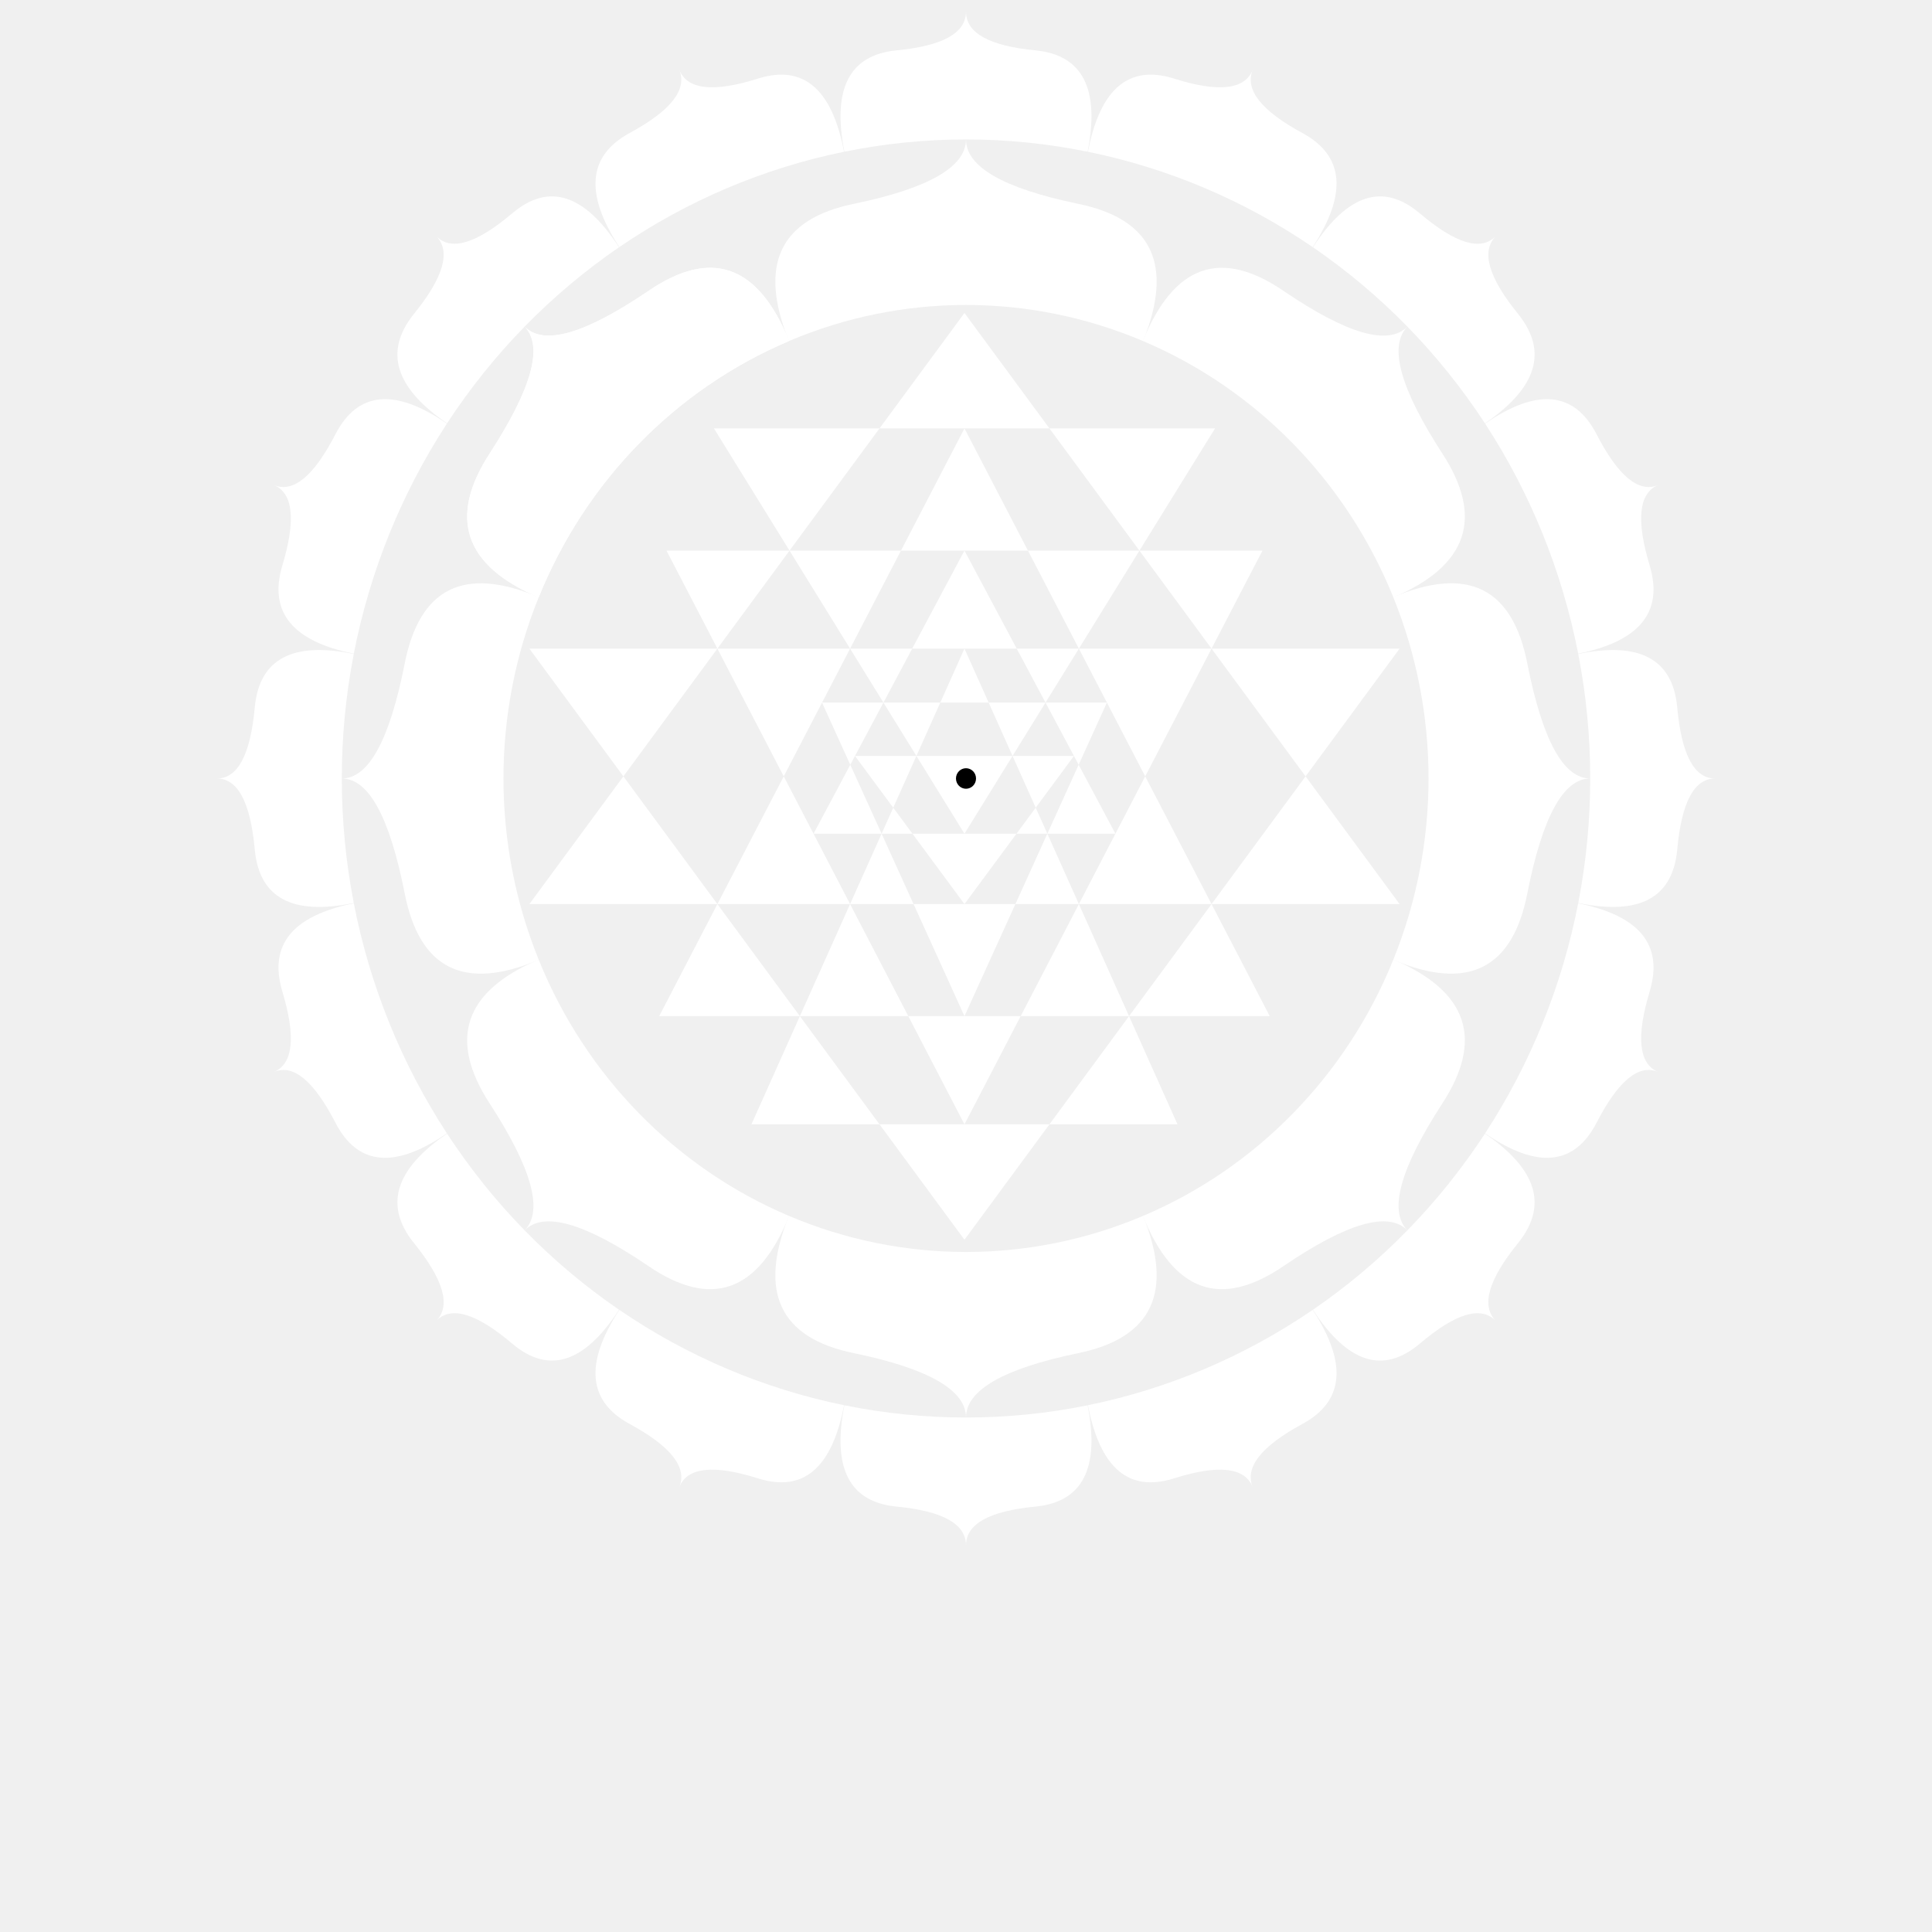
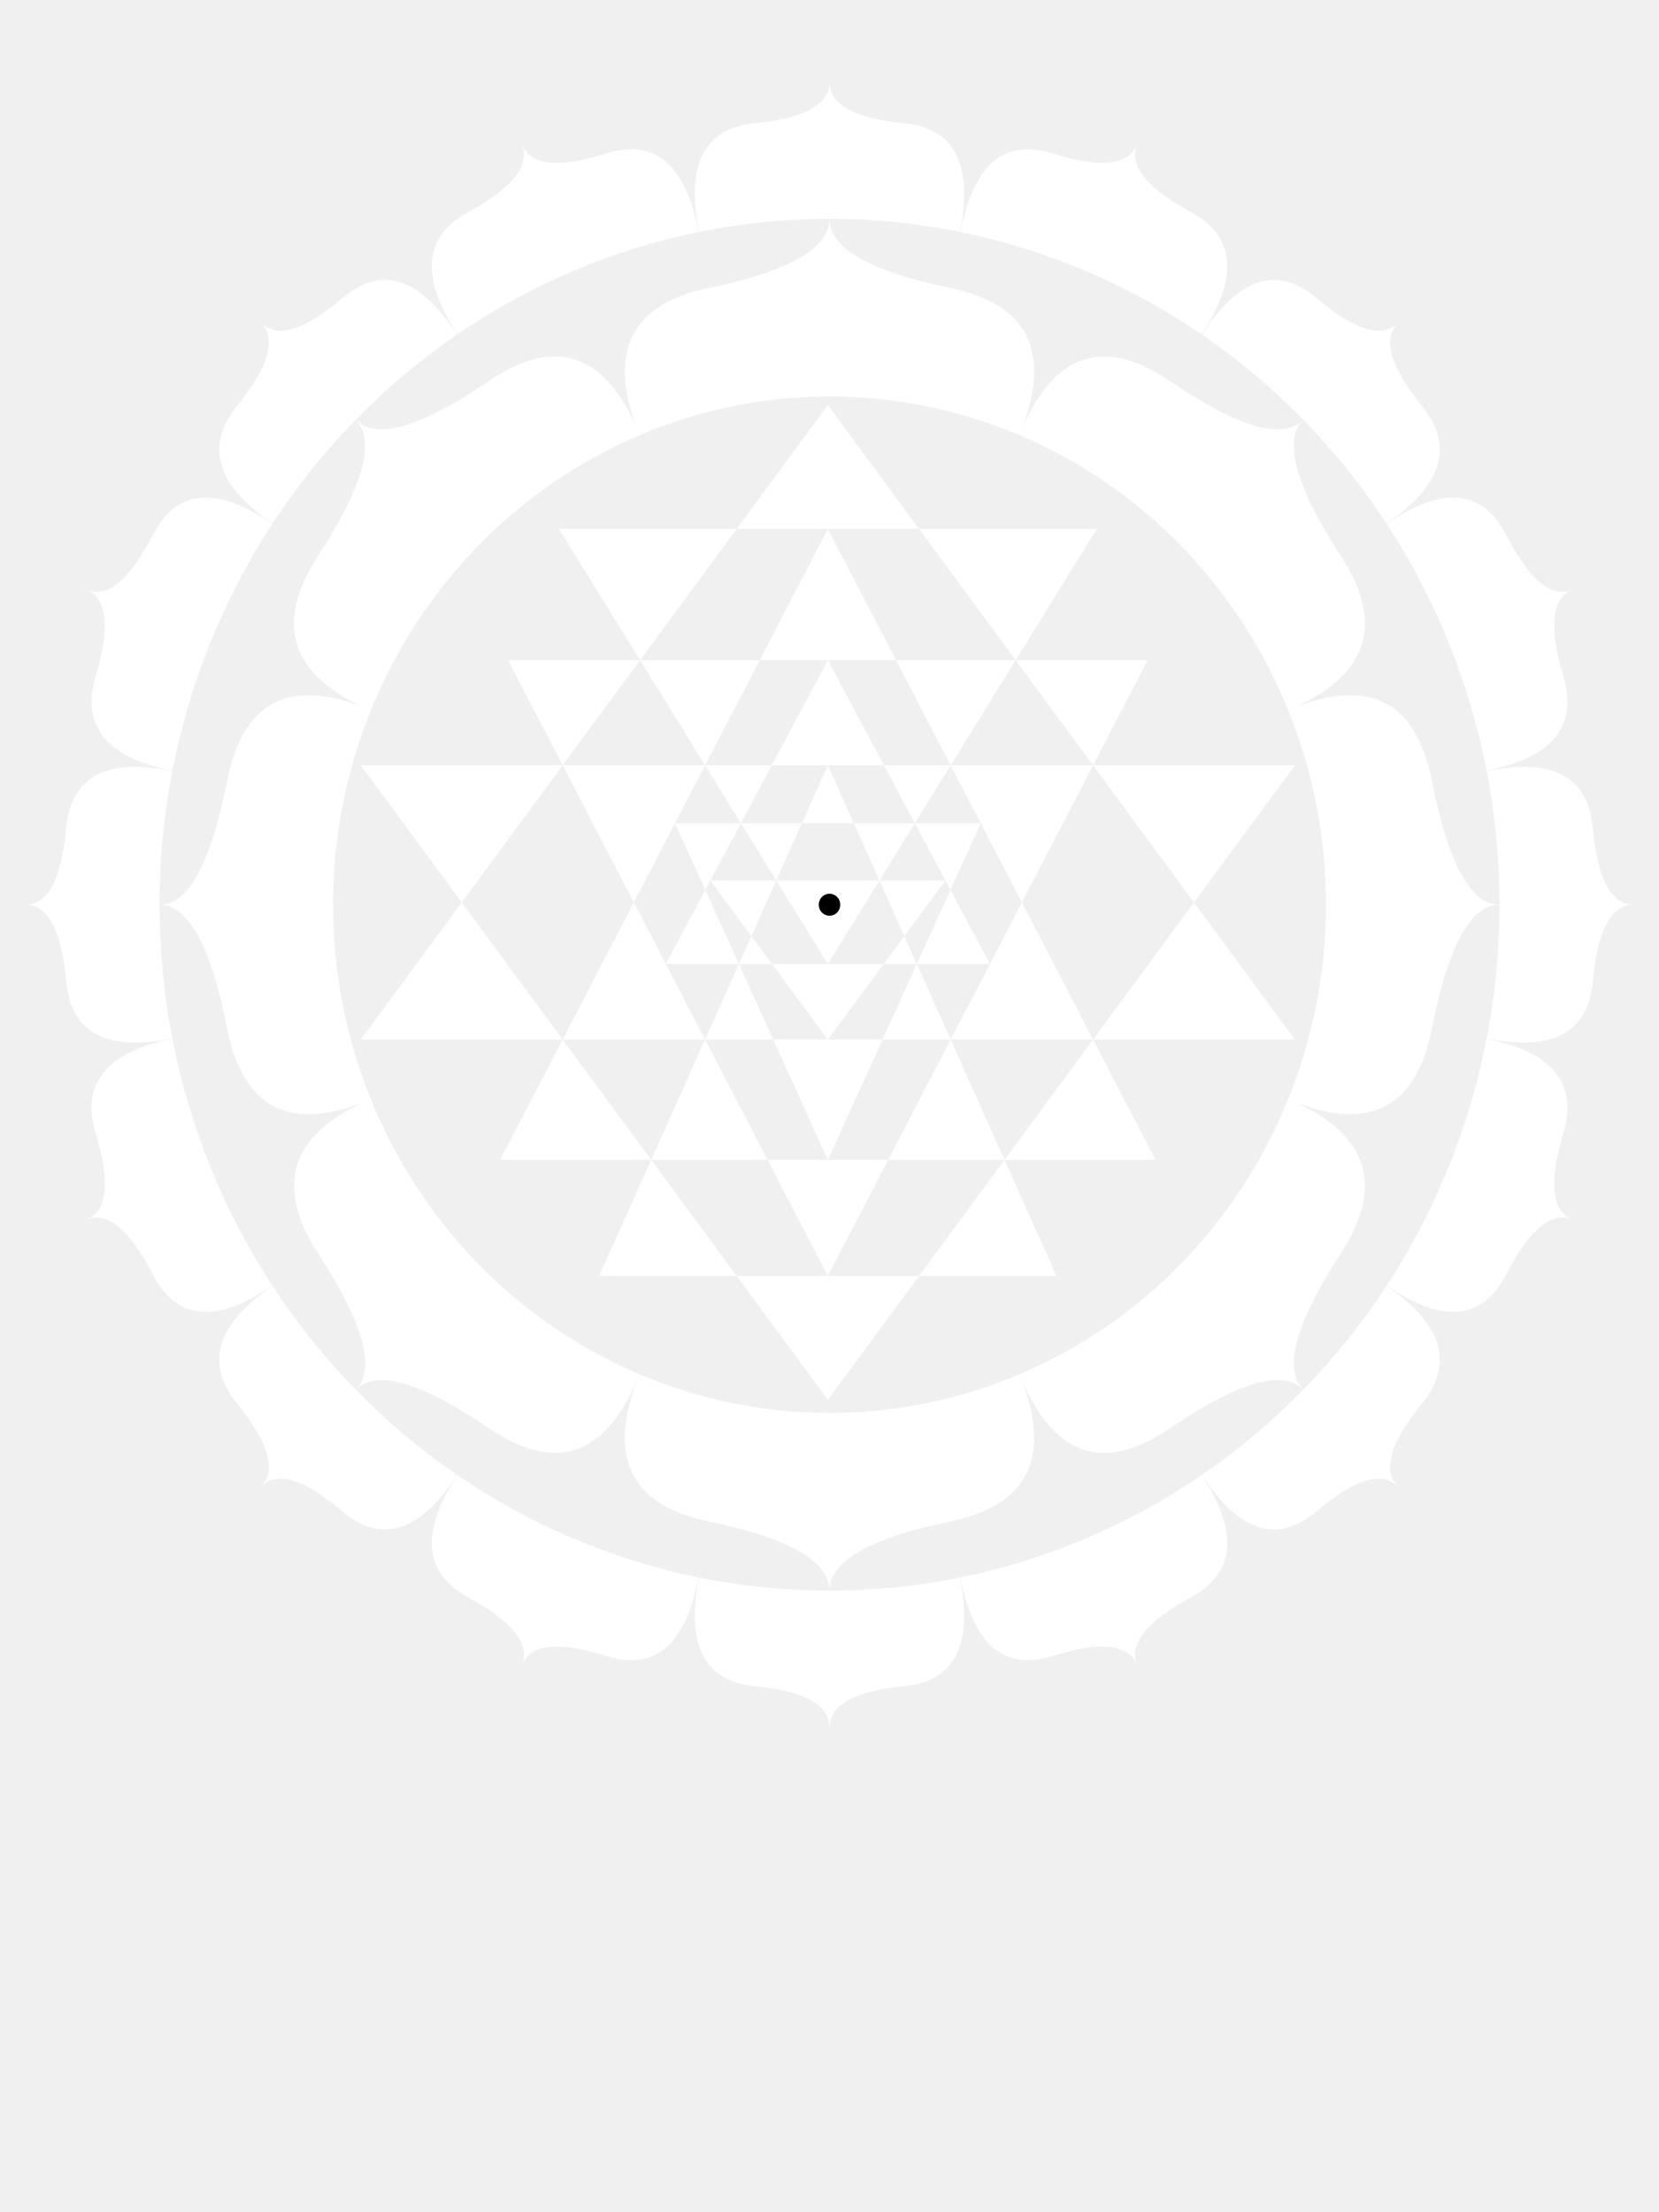
- <svg xmlns="http://www.w3.org/2000/svg" xmlns:xlink="http://www.w3.org/1999/xlink" version="1.1" x="0px" y="0px" viewBox="0 0 100 125" enable-background="new 0 0 100 100" width="100px" height="100px" fill="#fff" xml:space="preserve">
+ <svg xmlns="http://www.w3.org/2000/svg" xmlns:xlink="http://www.w3.org/1999/xlink" version="1.1" x="0px" y="0px" viewBox="0 0 100 125" enable-background="new 0 0 100 100" width="75px" height="100px" fill="#fff" xml:space="preserve">
  <g>
    <defs>
      <path id="x" d="M42.131,9.815c-0.797-4.064,0.319-6.249,3.351-6.555C48.494,2.975,50,2.137,50,0.75    c0,1.388,1.505,2.225,4.516,2.511c3.032,0.306,4.149,2.491,3.353,6.555C52.676,8.758,47.327,8.758,42.131,9.815" />
    </defs>
    <defs>
      <path id="w" d="M57.889,9.819c0.783-4.066,2.631-5.647,5.547-4.742c2.889,0.916,4.594,0.732,5.112-0.551    c-0.519,1.283,0.561,2.646,3.236,4.09c2.687,1.471,2.9,3.927,0.646,7.369C68.023,12.973,63.084,10.879,57.889,9.819" />
    </defs>
    <defs>
      <path id="v" d="M72.447,15.997c2.241-3.452,4.542-4.188,6.895-2.208c2.327,1.977,3.971,2.476,4.932,1.494    c-0.961,0.981-0.474,2.664,1.459,5.046c1.933,2.412,1.211,4.765-2.158,7.061C80.63,22.882,76.85,19.011,72.447,15.997" />
    </defs>
    <defs>
      <path id="u" d="M83.586,27.407c3.361-2.31,5.76-2.089,7.197,0.661c1.41,2.739,2.742,3.843,3.996,3.312    c-1.254,0.531-1.433,2.275-0.538,5.234c0.884,2.984-0.661,4.877-4.633,5.677C88.573,36.974,86.527,31.916,83.586,27.407" />
    </defs>
    <defs>
      <path id="t" d="M89.612,42.312c3.969-0.817,6.104,0.326,6.402,3.431c0.278,3.083,1.097,4.625,2.454,4.625    c-1.357,0-2.176,1.541-2.454,4.623c-0.299,3.106-2.434,4.249-6.402,3.433C90.646,53.105,90.646,47.63,89.612,42.312" />
    </defs>
    <defs>
      <path id="s" d="M89.608,58.445c3.972,0.8,5.517,2.691,4.633,5.678c-0.895,2.957-0.716,4.701,0.538,5.233    c-1.254-0.532-2.586,0.571-3.996,3.312c-1.438,2.75-3.836,2.971-7.197,0.659C86.527,68.82,88.573,63.762,89.608,58.445" />
    </defs>
    <defs>
      <path id="r" d="M83.574,73.347c3.369,2.296,4.091,4.649,2.158,7.062c-1.933,2.382-2.42,4.064-1.459,5.046    c-0.961-0.981-2.604-0.485-4.932,1.493c-2.353,1.979-4.653,1.241-6.895-2.207C76.85,81.725,80.63,77.854,83.574,73.347" />
    </defs>
    <defs>
      <path id="q" d="M72.43,84.751c2.255,3.441,2.041,5.898-0.646,7.369c-2.676,1.442-3.755,2.808-3.236,4.089    c-0.519-1.281-2.224-1.467-5.112-0.551c-2.916,0.906-4.764-0.676-5.547-4.74C63.084,89.857,68.023,87.762,72.43,84.751" />
    </defs>
    <defs>
      <path id="p" d="M57.869,90.922c0.797,4.062-0.32,6.246-3.353,6.552C51.506,97.761,50,98.598,50,99.986    c0-1.389-1.506-2.226-4.519-2.513c-3.031-0.306-4.148-2.49-3.351-6.552C47.327,91.977,52.676,91.977,57.869,90.922" />
    </defs>
    <defs>
      <path id="o" d="M42.111,90.918c-0.782,4.064-2.63,5.646-5.546,4.74c-2.889-0.916-4.593-0.73-5.112,0.551    c0.519-1.281-0.559-2.646-3.235-4.089c-2.686-1.471-2.901-3.928-0.646-7.369C31.977,87.762,36.917,89.857,42.111,90.918" />
    </defs>
    <defs>
      <path id="n" d="M27.554,84.74c-2.242,3.448-4.542,4.186-6.896,2.207c-2.328-1.979-3.971-2.475-4.929-1.493    c0.958-0.981,0.471-2.664-1.46-5.046c-1.932-2.412-1.213-4.766,2.158-7.062C19.37,77.854,23.151,81.725,27.554,84.74" />
    </defs>
    <defs>
      <path id="m" d="M16.415,73.327c-3.362,2.312-5.761,2.091-7.197-0.659c-1.411-2.74-2.742-3.844-3.996-3.312    c1.253-0.532,1.432-2.276,0.538-5.233c-0.885-2.986,0.66-4.878,4.632-5.678C11.427,63.762,13.474,68.82,16.415,73.327" />
    </defs>
    <defs>
      <path id="l" d="M10.389,58.424c-3.97,0.816-6.104-0.326-6.403-3.433c-0.279-3.082-1.097-4.623-2.454-4.623    c1.357,0,2.174-1.542,2.454-4.625c0.299-3.104,2.434-4.248,6.403-3.431C9.356,47.63,9.356,53.105,10.389,58.424" />
    </defs>
    <defs>
      <path id="k" d="M10.392,42.291c-3.972-0.799-5.517-2.692-4.632-5.677c0.894-2.958,0.715-4.703-0.538-5.234    c1.253,0.531,2.584-0.573,3.996-3.312c1.437-2.75,3.835-2.971,7.197-0.661C13.474,31.916,11.427,36.973,10.392,42.291" />
    </defs>
    <defs>
      <path id="j" d="M16.426,27.389c-3.371-2.296-4.09-4.649-2.158-7.061c1.932-2.382,2.418-4.064,1.46-5.046    c0.958,0.981,2.601,0.483,4.929-1.494c2.355-1.979,4.654-1.243,6.896,2.208C23.151,19.011,19.37,22.882,16.426,27.389" />
    </defs>
    <defs>
      <path id="i" d="M27.572,15.985c-2.256-3.442-2.04-5.898,0.646-7.369c2.676-1.444,3.754-2.807,3.235-4.09    c0.519,1.283,2.224,1.467,5.112,0.551c2.916-0.905,4.765,0.676,5.546,4.742C36.917,10.879,31.977,12.973,27.572,15.985" />
    </defs>
    <defs>
      <path id="h" d="M38.542,22.066c-1.996-4.941-0.589-7.902,4.218-8.882C47.586,12.183,50,10.796,50,9.018    c0,1.778,2.415,3.165,7.242,4.167c4.806,0.98,6.211,3.941,4.216,8.882C54.122,18.953,45.877,18.953,38.542,22.066" />
    </defs>
    <defs>
      <path id="g" d="M61.445,22.061c2.003-4.938,5.041-6.014,9.118-3.228c4.104,2.788,6.771,3.552,7.997,2.296    c-1.227,1.255-0.479,3.985,2.242,8.187c2.722,4.173,1.672,7.284-3.152,9.334C74.613,31.138,68.784,25.169,61.445,22.061" />
    </defs>
    <defs>
      <path id="f" d="M77.645,38.636c4.827-2.041,7.721-0.602,8.677,4.319c0.978,4.942,2.333,7.413,4.067,7.413    c-1.734,0-3.09,2.471-4.067,7.411c-0.956,4.921-3.85,6.361-8.677,4.319C80.687,54.586,80.687,46.147,77.645,38.636" />
    </defs>
    <defs>
      <path id="e" d="M77.65,62.084c4.824,2.051,5.874,5.163,3.152,9.335c-2.722,4.201-3.469,6.932-2.242,8.188    c-1.227-1.257-3.893-0.492-7.997,2.294c-4.077,2.788-7.115,1.711-9.118-3.227C68.784,75.565,74.613,69.598,77.65,62.084" />
    </defs>
    <defs>
      <path id="d" d="M61.458,78.668c1.995,4.941,0.59,7.903-4.216,8.883C52.415,88.552,50,89.94,50,91.717    c0-1.776-2.414-3.165-7.24-4.166c-4.807-0.979-6.214-3.941-4.218-8.883C45.877,81.781,54.122,81.781,61.458,78.668" />
    </defs>
    <defs>
      <path id="c" d="M38.556,78.675c-2.003,4.938-5.042,6.015-9.119,3.227c-4.104-2.786-6.769-3.551-7.997-2.294    c1.228-1.257,0.481-3.987-2.242-8.188c-2.722-4.172-1.671-7.284,3.153-9.335C25.387,69.598,31.217,75.565,38.556,78.675" />
    </defs>
    <defs>
      <path id="b" d="M22.356,62.099c-4.827,2.042-7.719,0.602-8.677-4.319c-0.977-4.94-2.333-7.411-4.069-7.411    c1.736,0,3.092-2.471,4.069-7.413c0.958-4.92,3.85-6.359,8.677-4.319C19.313,46.147,19.313,54.586,22.356,62.099" />
    </defs>
    <defs>
      <path id="a" d="M22.351,38.65c-4.824-2.05-5.875-5.161-3.153-9.334c2.723-4.202,3.47-6.931,2.242-8.187    c1.228,1.255,3.894,0.491,7.997-2.296c4.077-2.786,7.116-1.71,9.119,3.228C31.217,25.169,25.387,31.138,22.351,38.65" />
    </defs>
    <use xlink:href="#x" overflow="visible" />
    <use xlink:href="#w" overflow="visible" />
    <use xlink:href="#v" overflow="visible" />
    <use xlink:href="#u" overflow="visible" />
    <use xlink:href="#t" overflow="visible" />
    <use xlink:href="#s" overflow="visible" />
    <use xlink:href="#r" overflow="visible" />
    <use xlink:href="#q" overflow="visible" />
    <use xlink:href="#p" overflow="visible" />
    <use xlink:href="#o" overflow="visible" />
    <use xlink:href="#n" overflow="visible" />
    <use xlink:href="#m" overflow="visible" />
    <use xlink:href="#l" overflow="visible" />
    <use xlink:href="#k" overflow="visible" />
    <use xlink:href="#j" overflow="visible" />
    <use xlink:href="#i" overflow="visible" />
    <use xlink:href="#h" overflow="visible" />
    <use xlink:href="#g" overflow="visible" />
    <use xlink:href="#f" overflow="visible" />
    <use xlink:href="#e" overflow="visible" />
    <use xlink:href="#d" overflow="visible" />
    <use xlink:href="#c" overflow="visible" />
    <use xlink:href="#b" overflow="visible" />
    <use xlink:href="#a" overflow="visible" />
    <clipPath id="ax">
      <use xlink:href="#x" overflow="visible" />
    </clipPath>
    <clipPath id="aw" clip-path="url(#ax)">
      <use xlink:href="#w" overflow="visible" />
    </clipPath>
    <clipPath id="av" clip-path="url(#aw)">
      <use xlink:href="#v" overflow="visible" />
    </clipPath>
    <clipPath id="au" clip-path="url(#av)">
      <use xlink:href="#u" overflow="visible" />
    </clipPath>
    <clipPath id="at" clip-path="url(#au)">
      <use xlink:href="#t" overflow="visible" />
    </clipPath>
    <clipPath id="as" clip-path="url(#at)">
      <use xlink:href="#s" overflow="visible" />
    </clipPath>
    <clipPath id="ar" clip-path="url(#as)">
      <use xlink:href="#r" overflow="visible" />
    </clipPath>
    <clipPath id="aq" clip-path="url(#ar)">
      <use xlink:href="#q" overflow="visible" />
    </clipPath>
    <clipPath id="ap" clip-path="url(#aq)">
      <use xlink:href="#p" overflow="visible" />
    </clipPath>
    <clipPath id="ao" clip-path="url(#ap)">
      <use xlink:href="#o" overflow="visible" />
    </clipPath>
    <clipPath id="an" clip-path="url(#ao)">
      <use xlink:href="#n" overflow="visible" />
    </clipPath>
    <clipPath id="am" clip-path="url(#an)">
      <use xlink:href="#m" overflow="visible" />
    </clipPath>
    <clipPath id="al" clip-path="url(#am)">
      <use xlink:href="#l" overflow="visible" />
    </clipPath>
    <clipPath id="ak" clip-path="url(#al)">
      <use xlink:href="#k" overflow="visible" />
    </clipPath>
    <clipPath id="aj" clip-path="url(#ak)">
      <use xlink:href="#j" overflow="visible" />
    </clipPath>
    <clipPath id="ai" clip-path="url(#aj)">
      <use xlink:href="#i" overflow="visible" />
    </clipPath>
    <clipPath id="ah" clip-path="url(#ai)">
      <use xlink:href="#h" overflow="visible" />
    </clipPath>
    <clipPath id="ag" clip-path="url(#ah)">
      <use xlink:href="#g" overflow="visible" />
    </clipPath>
    <clipPath id="af" clip-path="url(#ag)">
      <use xlink:href="#f" overflow="visible" />
    </clipPath>
    <clipPath id="ae" clip-path="url(#af)">
      <use xlink:href="#e" overflow="visible" />
    </clipPath>
    <clipPath id="ad" clip-path="url(#ae)">
      <use xlink:href="#d" overflow="visible" />
    </clipPath>
    <clipPath id="ac" clip-path="url(#ad)">
      <use xlink:href="#c" overflow="visible" />
    </clipPath>
    <clipPath id="ab" clip-path="url(#ac)">
      <use xlink:href="#b" overflow="visible" />
    </clipPath>
    <clipPath id="aa" clip-path="url(#ab)">
      <use xlink:href="#a" overflow="visible" />
    </clipPath>
    <ellipse clip-path="url(#aa)" cx="50" cy="50.368" rx="70.697" ry="72.375" />
  </g>
  <g>
    <defs>
      <ellipse id="z" cx="50" cy="50.368" rx="0.359" ry="0.368" />
    </defs>
    <clipPath id="y">
      <use xlink:href="#z" overflow="visible" />
    </clipPath>
    <ellipse clip-path="url(#y)" fill="#000000" cx="50" cy="50.368" rx="70.697" ry="72.375" />
  </g>
  <g>
    <polygon points="49.901,20.249 44.405,27.716 55.398,27.716  " />
    <polygon points="33.691,27.716 38.582,35.626 44.405,27.716  " />
    <polygon points="55.398,27.716 61.221,35.626 66.113,27.716  " />
    <polygon points="49.901,27.716 45.792,35.626 54.009,35.626  " />
    <polygon points="30.623,35.626 33.915,41.966 38.582,35.626  " />
    <polygon points="45.792,35.626 38.582,35.626 42.5,41.966  " />
    <polygon points="49.901,35.626 46.52,41.966 53.28,41.966  " />
    <polygon points="54.009,35.626 57.304,41.966 61.221,35.626  " />
    <polygon points="69.18,35.626 61.221,35.626 65.887,41.966  " />
    <polygon points="21.75,41.966 27.833,50.23 33.915,41.966  " />
    <polygon points="46.52,41.966 42.5,41.966 44.658,45.458  " />
    <polygon points="49.901,41.966 48.337,45.458 51.466,45.458  " />
    <polygon points="53.28,41.966 55.144,45.458 57.304,41.966  " />
    <polygon points="71.97,50.23 78.054,41.966 65.887,41.966  " />
    <polygon points="46.792,48.909 48.337,45.458 44.658,45.458  " />
    <polygon points="53.011,48.909 55.144,45.458 51.466,45.458  " />
    <polygon points="42.817,48.909 45.292,52.259 46.792,48.909  " />
    <polygon points="53.011,48.909 54.51,52.259 56.985,48.909  " />
    <polygon points="46.792,48.909 49.901,53.94 53.011,48.909  " />
    <polygon points="40.686,45.458 42.513,49.48 44.658,45.458  " />
    <polygon points="57.289,49.48 59.117,45.458 55.144,45.458  " />
    <polygon points="42.513,49.48 40.134,53.94 44.54,53.94  " />
    <polygon points="57.289,49.48 55.263,53.94 59.668,53.94  " />
    <polygon points="45.292,52.259 44.54,53.94 46.536,53.94  " />
    <polygon points="54.51,52.259 53.267,53.94 55.263,53.94  " />
    <polygon points="33.915,41.966 38.208,50.23 42.5,41.966  " />
    <polygon points="57.304,41.966 61.595,50.23 65.887,41.966  " />
    <polygon points="38.208,50.23 33.915,58.494 42.5,58.494  " />
    <polygon points="61.595,50.23 57.304,58.494 65.887,58.494  " />
    <polygon points="44.54,53.94 42.5,58.494 46.607,58.494  " />
    <polygon points="46.536,53.94 49.901,58.494 53.267,53.94  " />
    <polygon points="55.263,53.94 53.196,58.494 57.304,58.494  " />
    <polygon points="27.833,50.23 21.75,58.494 33.915,58.494  " />
    <polygon points="71.97,50.23 65.887,58.494 78.054,58.494  " />
    <polygon points="33.915,58.494 30.149,65.745 39.252,65.745  " />
    <polygon points="42.5,58.494 39.252,65.745 46.266,65.745  " />
    <polygon points="46.607,58.494 49.901,65.745 53.196,58.494  " />
    <polygon points="57.304,58.494 53.537,65.745 60.549,65.745  " />
    <polygon points="65.887,58.494 60.549,65.745 69.652,65.745  " />
    <polygon points="39.252,65.745 36.118,72.745 44.405,72.745  " />
    <polygon points="46.266,65.745 49.901,72.745 53.537,65.745  " />
    <polygon points="60.549,65.745 55.398,72.745 63.684,72.745  " />
    <polygon points="44.405,72.745 49.901,80.212 55.398,72.745  " />
  </g>
  <ellipse fill="none" cx="50" cy="50" rx="50.383" ry="51.58" />
  <path fill="#000000" stroke="#92B7B8" stroke-width="3" stroke-miterlimit="10" d="M123.849-151.382" />
  <ellipse fill="#000000" cx="50" cy="50.368" rx="0.649" ry="0.664" />
</svg>
